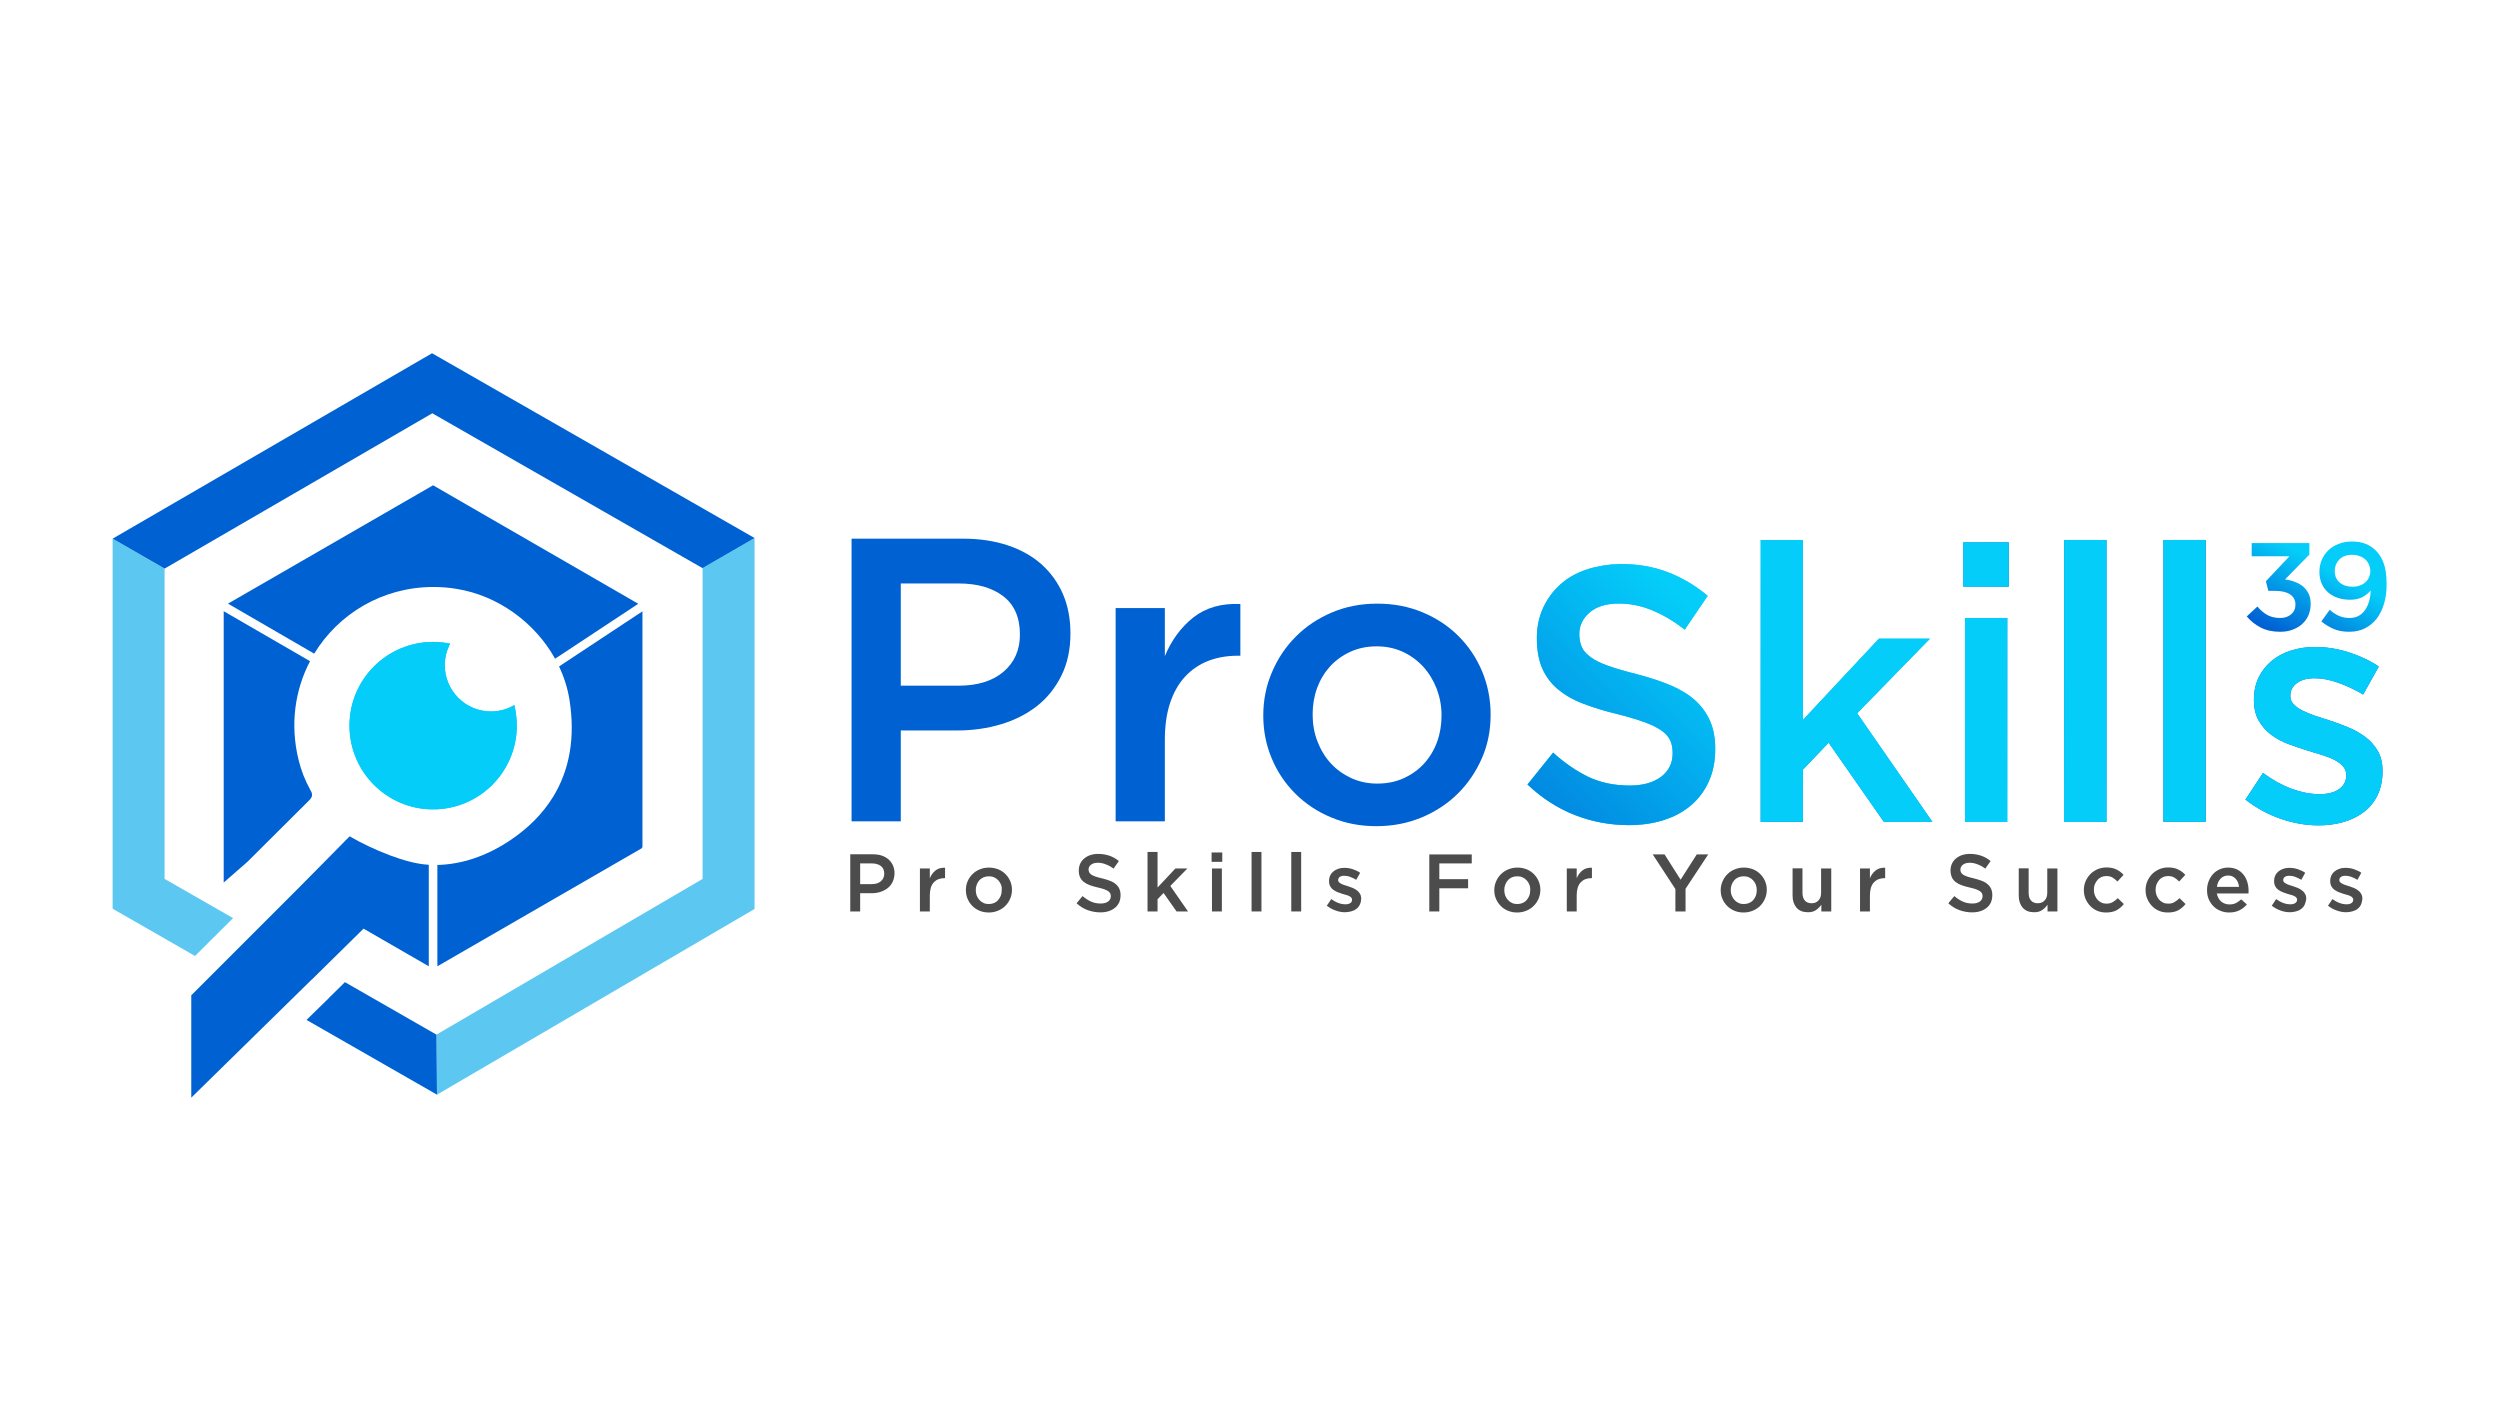
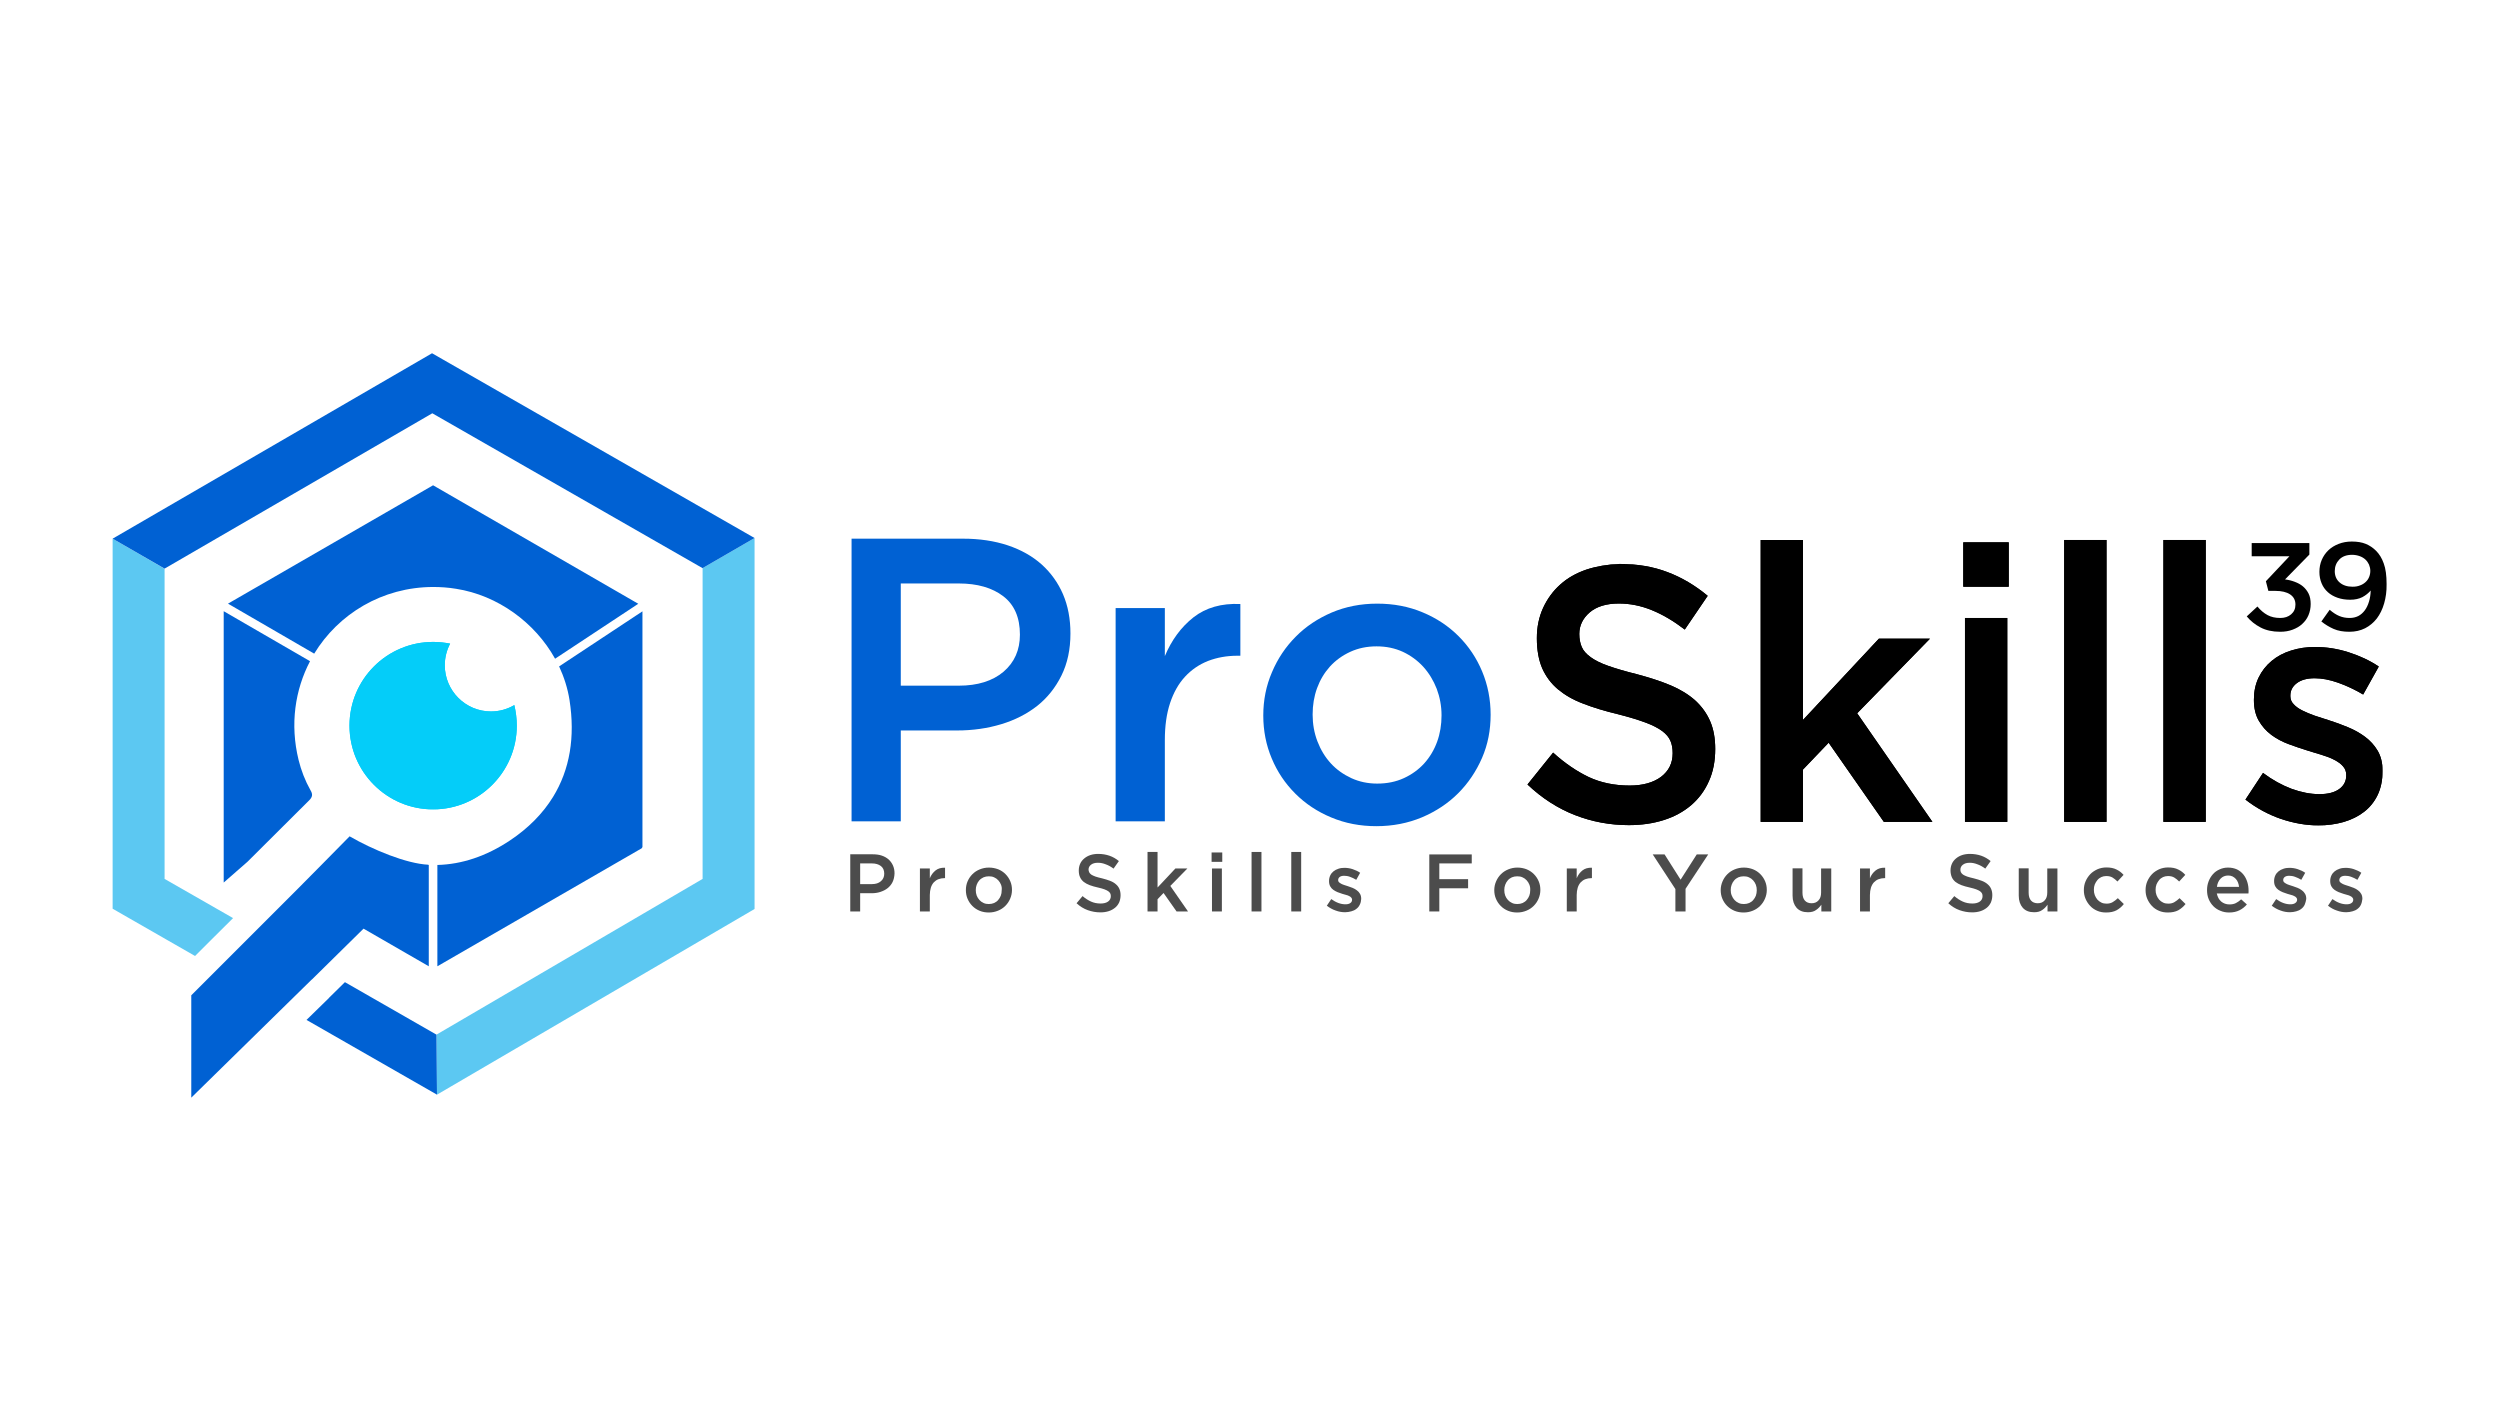
<svg xmlns="http://www.w3.org/2000/svg" xmlns:xlink="http://www.w3.org/1999/xlink" version="1.1" id="Layer_1" x="0px" y="0px" viewBox="0 0 1920 1080" style="enable-background:new 0 0 1920 1080;" xml:space="preserve">
  <style type="text/css">
	.st0{fill:#5CC8F2;}
	.st1{fill:#4C4C4C;}
	.st2{fill:#0061D3;}
	.st3{clip-path:url(#SVGID_3_);fill:url(#SVGID_4_);}
	.st4{clip-path:url(#SVGID_7_);fill:url(#SVGID_8_);}
	.st5{clip-path:url(#SVGID_11_);fill:url(#SVGID_12_);}
	.st6{clip-path:url(#SVGID_15_);fill:url(#SVGID_16_);}
	.st7{clip-path:url(#SVGID_19_);fill:url(#SVGID_20_);}
	.st8{clip-path:url(#SVGID_23_);fill:url(#SVGID_24_);}
	.st9{fill:url(#SVGID_25_);}
	.st10{fill:url(#SVGID_26_);}
	.st11{clip-path:url(#SVGID_28_);fill:#04CDF9;}
</style>
  <path class="st0" d="M126.4,675l52.6,30.1c-5.4,5.3-10.9,10.9-16.5,16.4l-12.7,12.7l-63.3-36.3V413.7l39.9,23.1V675z" />
  <path class="st1" d="M685.5,677.4c-0.9,1.9-2.2,3.4-3.8,4.7c-1.6,1.3-3.5,2.2-5.6,2.9c-2.1,0.7-4.4,1-6.8,1h-8.7V700h-7.6v-43.9  h17.3c2.5,0,4.9,0.3,6.9,1c2.1,0.7,3.8,1.7,5.3,3c1.4,1.3,2.5,2.8,3.3,4.6c0.8,1.8,1.2,3.8,1.2,6.1  C686.9,673.4,686.4,675.5,685.5,677.4 M676.5,665.1c-1.7-1.3-4-2-6.9-2h-9V679h9c2.9,0,5.2-0.7,6.9-2.2c1.7-1.4,2.6-3.4,2.6-5.8  C679.1,668.4,678.2,666.4,676.5,665.1" />
  <path class="st1" d="M714.1,700h-7.6V667h7.6v7.5c1-2.5,2.5-4.5,4.4-6c1.9-1.5,4.3-2.2,7.3-2.1v8h-0.4c-1.7,0-3.2,0.3-4.6,0.8  c-1.4,0.5-2.6,1.4-3.6,2.4c-1,1.1-1.8,2.5-2.3,4.1c-0.5,1.7-0.8,3.6-0.8,5.7V700z" />
  <path class="st1" d="M775.8,690.2c-0.9,2.1-2.1,3.9-3.7,5.5c-1.6,1.6-3.4,2.8-5.6,3.7c-2.2,0.9-4.5,1.4-7.1,1.4  c-2.5,0-4.8-0.4-7-1.3c-2.2-0.9-4-2.1-5.6-3.7c-1.6-1.6-2.8-3.4-3.7-5.5c-0.9-2.1-1.3-4.3-1.3-6.7c0-2.4,0.4-4.6,1.3-6.7  c0.9-2.1,2.1-3.9,3.7-5.5c1.6-1.6,3.4-2.8,5.6-3.7c2.2-0.9,4.5-1.4,7.1-1.4c2.6,0,4.9,0.5,7.1,1.3c2.2,0.9,4,2.1,5.6,3.7  c1.6,1.6,2.8,3.4,3.7,5.5c0.9,2.1,1.3,4.3,1.3,6.7C777.2,685.9,776.7,688.1,775.8,690.2 M768.8,679.5c-0.5-1.3-1.2-2.4-2.1-3.4  c-0.9-1-2-1.8-3.2-2.3c-1.2-0.6-2.6-0.8-4.1-0.8c-1.5,0-2.9,0.3-4.1,0.8c-1.2,0.6-2.3,1.3-3.2,2.3c-0.9,1-1.5,2.1-2,3.4  c-0.5,1.3-0.7,2.6-0.7,4.1c0,1.5,0.2,2.8,0.7,4.2c0.5,1.3,1.2,2.4,2.1,3.4c0.9,1,1.9,1.7,3.2,2.3c1.2,0.6,2.6,0.8,4,0.8  c1.5,0,2.9-0.3,4.1-0.8c1.2-0.6,2.3-1.3,3.1-2.3c0.9-1,1.5-2.1,2-3.3c0.5-1.3,0.7-2.6,0.7-4.1C769.5,682.2,769.3,680.8,768.8,679.5" />
  <path class="st1" d="M836.5,669.9c0.3,0.6,0.8,1.2,1.6,1.8c0.8,0.5,1.8,1,3.2,1.5c1.4,0.5,3.1,0.9,5.2,1.4c2.3,0.6,4.3,1.2,6.1,1.9  c1.8,0.7,3.3,1.6,4.4,2.6c1.2,1,2.1,2.2,2.7,3.6c0.6,1.4,0.9,3,0.9,4.8c0,2.1-0.4,3.9-1.1,5.6c-0.8,1.6-1.8,3-3.2,4.1  c-1.4,1.1-3,2-4.9,2.6c-1.9,0.6-4,0.9-6.3,0.9c-3.4,0-6.6-0.6-9.7-1.7c-3.1-1.1-6-2.9-8.6-5.3l4.6-5.5c2.1,1.8,4.3,3.2,6.5,4.2  c2.2,1,4.6,1.5,7.4,1.5c2.4,0,4.3-0.5,5.7-1.5c1.4-1,2.1-2.4,2.1-4.1c0-0.8-0.1-1.5-0.4-2.1c-0.3-0.6-0.8-1.2-1.5-1.7  c-0.7-0.5-1.7-1-3-1.5c-1.3-0.5-2.9-0.9-5-1.4c-2.3-0.5-4.4-1.1-6.3-1.8c-1.8-0.7-3.3-1.5-4.6-2.5c-1.2-1-2.2-2.2-2.8-3.6  c-0.7-1.4-1-3.2-1-5.2c0-1.9,0.4-3.7,1.1-5.2c0.7-1.6,1.8-2.9,3.1-4c1.3-1.1,2.9-2,4.7-2.6c1.8-0.6,3.8-0.9,6-0.9  c3.2,0,6.1,0.5,8.7,1.4c2.6,0.9,5,2.3,7.2,4.1l-4.1,5.8c-2-1.5-4-2.6-6-3.3c-2-0.8-3.9-1.2-6-1.2c-2.3,0-4,0.5-5.3,1.5  c-1.3,1-1.9,2.3-1.9,3.7C836,668.5,836.2,669.3,836.5,669.9" />
  <polygon class="st1" points="912.4,700 903.6,700 893.6,685.8 889,690.6 889,700 881.3,700 881.3,654.3 889,654.3 889,681.6   902.7,667 911.9,667 898.8,680.4 " />
  <path class="st1" d="M930.5,654.7h8.2v7.2h-8.2V654.7z M930.8,667h7.6V700h-7.6V667z" />
  <rect x="961.2" y="654.3" class="st1" width="7.6" height="45.7" />
  <rect x="991.7" y="654.3" class="st1" width="7.6" height="45.7" />
  <path class="st1" d="M1044.3,694.8c-0.6,1.3-1.5,2.4-2.6,3.2c-1.1,0.9-2.4,1.5-3.9,1.9c-1.5,0.4-3.1,0.7-4.8,0.7  c-2.4,0-4.8-0.4-7.2-1.3c-2.4-0.8-4.7-2.1-6.8-3.7l3.4-5.1c1.8,1.3,3.6,2.3,5.5,3c1.9,0.7,3.6,1,5.4,1c1.6,0,2.9-0.3,3.8-1  c0.9-0.6,1.3-1.5,1.3-2.6V691c0-0.6-0.2-1.2-0.6-1.6c-0.4-0.5-0.9-0.9-1.6-1.2c-0.7-0.4-1.5-0.7-2.4-0.9c-0.9-0.3-1.8-0.5-2.8-0.8  c-1.2-0.4-2.4-0.8-3.7-1.3c-1.2-0.5-2.3-1.1-3.3-1.8c-1-0.7-1.8-1.6-2.4-2.7c-0.6-1.1-0.9-2.4-0.9-4v-0.1c0-1.5,0.3-2.9,0.9-4.2  c0.6-1.3,1.4-2.3,2.5-3.2c1.1-0.9,2.3-1.5,3.8-2c1.4-0.5,3-0.7,4.6-0.7c2.1,0,4.2,0.3,6.3,1c2.1,0.7,4.1,1.6,5.8,2.8l-3,5.4  c-1.6-1-3.2-1.7-4.8-2.3c-1.6-0.6-3.1-0.8-4.5-0.8c-1.5,0-2.6,0.3-3.4,0.9c-0.8,0.6-1.2,1.4-1.2,2.4v0.1c0,0.6,0.2,1.1,0.6,1.5  c0.4,0.4,1,0.8,1.7,1.2c0.7,0.4,1.5,0.7,2.4,1c0.9,0.3,1.8,0.6,2.8,0.9c1.2,0.4,2.4,0.8,3.6,1.3c1.2,0.5,2.3,1.1,3.3,1.9  c1,0.7,1.8,1.6,2.4,2.7c0.6,1,0.9,2.3,0.9,3.8v0.1C1045.3,692,1045,693.5,1044.3,694.8" />
  <polygon class="st1" points="1130.3,663.1 1105.4,663.1 1105.4,675.2 1127.5,675.2 1127.5,682.2 1105.4,682.2 1105.4,700   1097.7,700 1097.7,656.2 1130.3,656.2 " />
  <path class="st1" d="M1181.6,690.2c-0.9,2.1-2.1,3.9-3.7,5.5c-1.6,1.6-3.4,2.8-5.6,3.7c-2.2,0.9-4.5,1.4-7.1,1.4  c-2.5,0-4.8-0.4-7-1.3c-2.2-0.9-4-2.1-5.6-3.7c-1.6-1.6-2.8-3.4-3.7-5.5c-0.9-2.1-1.3-4.3-1.3-6.7c0-2.4,0.5-4.6,1.4-6.7  c0.9-2.1,2.1-3.9,3.7-5.5c1.6-1.6,3.4-2.8,5.6-3.7c2.2-0.9,4.5-1.4,7.1-1.4c2.6,0,4.9,0.5,7,1.3c2.2,0.9,4,2.1,5.6,3.7  c1.6,1.6,2.8,3.4,3.7,5.5c0.9,2.1,1.3,4.3,1.3,6.7C1183,685.9,1182.5,688.1,1181.6,690.2 M1174.6,679.5c-0.5-1.3-1.2-2.4-2.1-3.4  c-0.9-1-2-1.8-3.2-2.3c-1.2-0.6-2.6-0.8-4.1-0.8c-1.5,0-2.9,0.3-4.1,0.8c-1.2,0.6-2.3,1.3-3.1,2.3c-0.9,1-1.5,2.1-2,3.4  c-0.5,1.3-0.7,2.6-0.7,4.1c0,1.5,0.2,2.8,0.7,4.2c0.5,1.3,1.2,2.4,2.1,3.4c0.9,1,1.9,1.7,3.2,2.3c1.2,0.6,2.6,0.8,4,0.8  c1.5,0,2.9-0.3,4.1-0.8c1.2-0.6,2.3-1.3,3.1-2.3c0.9-1,1.5-2.1,2-3.3c0.5-1.3,0.7-2.6,0.7-4.1  C1175.3,682.2,1175.1,680.8,1174.6,679.5" />
  <path class="st1" d="M1210.9,700h-7.6V667h7.6v7.5c1-2.5,2.5-4.5,4.4-6c1.9-1.5,4.3-2.2,7.3-2.1v8h-0.4c-1.7,0-3.2,0.3-4.6,0.8  c-1.4,0.5-2.6,1.4-3.6,2.4c-1,1.1-1.8,2.5-2.3,4.1c-0.5,1.7-0.8,3.6-0.8,5.7V700z" />
  <polygon class="st1" points="1294.5,700 1286.7,700 1286.7,682.8 1269.3,656.2 1278.4,656.2 1290.7,675.6 1303.1,656.2   1311.9,656.2 1294.5,682.6 " />
  <path class="st1" d="M1355.5,690.2c-0.9,2.1-2.1,3.9-3.7,5.5c-1.6,1.6-3.4,2.8-5.6,3.7c-2.2,0.9-4.5,1.4-7.1,1.4  c-2.5,0-4.8-0.4-7-1.3c-2.1-0.9-4-2.1-5.6-3.7c-1.6-1.6-2.8-3.4-3.7-5.5c-0.9-2.1-1.3-4.3-1.3-6.7c0-2.4,0.5-4.6,1.4-6.7  c0.9-2.1,2.1-3.9,3.7-5.5c1.6-1.6,3.4-2.8,5.6-3.7c2.2-0.9,4.5-1.4,7.1-1.4c2.5,0,4.9,0.5,7,1.3c2.2,0.9,4,2.1,5.6,3.7  c1.6,1.6,2.8,3.4,3.7,5.5c0.9,2.1,1.3,4.3,1.3,6.7C1356.9,685.9,1356.4,688.1,1355.5,690.2 M1348.5,679.5c-0.5-1.3-1.2-2.4-2.1-3.4  c-0.9-1-2-1.8-3.2-2.3c-1.2-0.6-2.6-0.8-4.1-0.8c-1.5,0-2.9,0.3-4.1,0.8c-1.2,0.6-2.3,1.3-3.1,2.3c-0.9,1-1.5,2.1-2,3.4  c-0.5,1.3-0.7,2.6-0.7,4.1c0,1.5,0.2,2.8,0.8,4.2c0.5,1.3,1.2,2.4,2.1,3.4c0.9,1,1.9,1.7,3.2,2.3c1.2,0.6,2.6,0.8,4,0.8  c1.5,0,2.9-0.3,4.1-0.8c1.2-0.6,2.3-1.3,3.1-2.3c0.9-1,1.5-2.1,2-3.3c0.4-1.3,0.7-2.6,0.7-4.1C1349.2,682.2,1349,680.8,1348.5,679.5  " />
  <path class="st1" d="M1398.8,667h7.6V700h-7.6v-5.2c-1.1,1.6-2.4,3-4.1,4.1c-1.6,1.2-3.7,1.7-6.2,1.7c-3.8,0-6.6-1.1-8.7-3.4  c-2-2.3-3.1-5.4-3.1-9.3v-21h7.6v18.7c0,2.6,0.6,4.6,1.8,6c1.2,1.4,3,2.1,5.2,2.1c2.2,0,4-0.7,5.3-2.2c1.4-1.4,2-3.5,2-6V667z" />
  <path class="st1" d="M1436.1,700h-7.6V667h7.6v7.5c1-2.5,2.5-4.5,4.4-6c1.9-1.5,4.3-2.2,7.3-2.1v8h-0.4c-1.7,0-3.2,0.3-4.6,0.8  c-1.4,0.5-2.6,1.4-3.6,2.4c-1,1.1-1.8,2.5-2.3,4.1c-0.5,1.7-0.8,3.6-0.8,5.7V700z" />
  <path class="st1" d="M1506,669.9c0.3,0.6,0.8,1.2,1.6,1.8c0.8,0.5,1.8,1,3.2,1.5c1.4,0.5,3.1,0.9,5.2,1.4c2.3,0.6,4.3,1.2,6.1,1.9  c1.8,0.7,3.3,1.6,4.4,2.6c1.2,1,2.1,2.2,2.7,3.6c0.6,1.4,0.9,3,0.9,4.8c0,2.1-0.4,3.9-1.1,5.6c-0.8,1.6-1.8,3-3.2,4.1  c-1.4,1.1-3,2-4.9,2.6c-1.9,0.6-4,0.9-6.3,0.9c-3.4,0-6.6-0.6-9.7-1.7c-3.1-1.1-6-2.9-8.6-5.3l4.6-5.5c2.1,1.8,4.3,3.2,6.5,4.2  c2.2,1,4.6,1.5,7.4,1.5c2.4,0,4.3-0.5,5.7-1.5c1.4-1,2.1-2.4,2.1-4.1c0-0.8-0.1-1.5-0.4-2.1c-0.3-0.6-0.8-1.2-1.5-1.7  c-0.7-0.5-1.7-1-3-1.5c-1.3-0.5-2.9-0.9-5-1.4c-2.3-0.5-4.4-1.1-6.3-1.8c-1.8-0.7-3.3-1.5-4.6-2.5c-1.2-1-2.2-2.2-2.8-3.6  c-0.6-1.4-1-3.2-1-5.2c0-1.9,0.4-3.7,1.1-5.2c0.7-1.6,1.8-2.9,3.1-4c1.3-1.1,2.9-2,4.7-2.6c1.8-0.6,3.8-0.9,6-0.9  c3.2,0,6.1,0.5,8.7,1.4c2.6,0.9,5,2.3,7.2,4.1l-4.1,5.8c-2-1.5-4-2.6-6-3.3c-2-0.8-3.9-1.2-5.9-1.2c-2.3,0-4,0.5-5.3,1.5  c-1.3,1-1.9,2.3-1.9,3.7C1505.5,668.5,1505.7,669.3,1506,669.9" />
  <path class="st1" d="M1572.5,667h7.6V700h-7.6v-5.2c-1.1,1.6-2.4,3-4.1,4.1c-1.6,1.2-3.7,1.7-6.2,1.7c-3.8,0-6.6-1.1-8.7-3.4  c-2-2.3-3.1-5.4-3.1-9.3v-21h7.6v18.7c0,2.6,0.6,4.6,1.8,6c1.2,1.4,3,2.1,5.2,2.1c2.2,0,4-0.7,5.3-2.2c1.4-1.4,2-3.5,2-6V667z" />
  <path class="st1" d="M1625.5,699.1c-2.1,1.1-4.7,1.7-8,1.7c-2.5,0-4.7-0.4-6.8-1.3c-2.1-0.9-3.9-2.1-5.4-3.7  c-1.5-1.6-2.7-3.4-3.6-5.5c-0.9-2.1-1.3-4.3-1.3-6.7c0-2.4,0.4-4.6,1.3-6.7c0.9-2.1,2.1-3.9,3.6-5.5c1.5-1.6,3.4-2.8,5.5-3.8  c2.1-0.9,4.4-1.4,6.9-1.4c3.1,0,5.7,0.5,7.8,1.6c2.1,1,3.9,2.4,5.4,4.1l-4.7,5.1c-1.2-1.2-2.4-2.2-3.7-3c-1.3-0.8-2.9-1.2-4.9-1.2  c-1.4,0-2.7,0.3-3.8,0.8c-1.2,0.6-2.2,1.3-3,2.3c-0.8,1-1.5,2.1-2,3.3c-0.5,1.3-0.7,2.6-0.7,4.1c0,1.5,0.2,2.9,0.7,4.2  c0.5,1.3,1.2,2.4,2,3.4c0.9,1,1.9,1.7,3.1,2.3c1.2,0.6,2.6,0.8,4,0.8c1.8,0,3.4-0.4,4.7-1.2c1.4-0.8,2.6-1.8,3.9-3l4.6,4.5  C1629.5,696.4,1627.6,697.9,1625.5,699.1" />
  <path class="st1" d="M1672.9,699.1c-2.1,1.1-4.7,1.7-8,1.7c-2.5,0-4.7-0.4-6.8-1.3c-2.1-0.9-3.9-2.1-5.4-3.7  c-1.5-1.6-2.7-3.4-3.6-5.5c-0.9-2.1-1.3-4.3-1.3-6.7c0-2.4,0.4-4.6,1.3-6.7c0.9-2.1,2.1-3.9,3.6-5.5c1.5-1.6,3.4-2.8,5.5-3.8  c2.1-0.9,4.4-1.4,6.9-1.4c3.1,0,5.7,0.5,7.8,1.6c2.1,1,3.9,2.4,5.4,4.1l-4.7,5.1c-1.2-1.2-2.4-2.2-3.7-3c-1.3-0.8-2.9-1.2-4.9-1.2  c-1.4,0-2.6,0.3-3.8,0.8c-1.2,0.6-2.2,1.3-3,2.3c-0.8,1-1.5,2.1-2,3.3c-0.5,1.3-0.7,2.6-0.7,4.1c0,1.5,0.2,2.9,0.7,4.2  c0.5,1.3,1.2,2.4,2,3.4c0.9,1,1.9,1.7,3.1,2.3c1.2,0.6,2.6,0.8,4,0.8c1.8,0,3.4-0.4,4.7-1.2c1.4-0.8,2.6-1.8,3.9-3l4.6,4.5  C1676.8,696.4,1675,697.9,1672.9,699.1" />
  <path class="st1" d="M1705.9,692.4c1.7,1.4,3.8,2.2,6.3,2.2c1.9,0,3.5-0.3,4.9-1c1.4-0.7,2.7-1.6,4.1-2.9l4.4,3.9  c-1.6,1.9-3.5,3.4-5.7,4.5c-2.2,1.1-4.8,1.7-7.9,1.7c-2.4,0-4.6-0.4-6.7-1.3c-2.1-0.8-3.9-2-5.4-3.5c-1.5-1.5-2.7-3.3-3.6-5.4  c-0.9-2.1-1.3-4.5-1.3-7c0-2.4,0.4-4.6,1.2-6.7c0.8-2.1,1.9-3.9,3.3-5.5c1.4-1.6,3.1-2.8,5.1-3.7c2-0.9,4.1-1.4,6.5-1.4  c2.6,0,4.9,0.5,6.9,1.4c2,1,3.6,2.3,4.9,3.9c1.3,1.6,2.3,3.5,3,5.7c0.7,2.2,1,4.4,1,6.8c0,0.3,0,0.7,0,1c0,0.3,0,0.7-0.1,1.1h-24.3  C1703.1,688.9,1704.2,691,1705.9,692.4 M1719.6,681.2c-0.1-1.2-0.4-2.3-0.8-3.4c-0.4-1.1-1-2-1.7-2.8c-0.7-0.8-1.6-1.4-2.5-1.9  c-1-0.5-2.1-0.7-3.4-0.7c-2.3,0-4.3,0.8-5.8,2.4c-1.5,1.6-2.5,3.7-2.8,6.3H1719.6z" />
  <path class="st1" d="M1770,694.8c-0.6,1.3-1.5,2.4-2.6,3.2c-1.1,0.9-2.4,1.5-3.9,1.9c-1.5,0.4-3.1,0.7-4.8,0.7  c-2.4,0-4.8-0.4-7.2-1.3c-2.4-0.8-4.7-2.1-6.8-3.7l3.4-5.1c1.8,1.3,3.6,2.3,5.5,3c1.9,0.7,3.6,1,5.4,1c1.6,0,2.9-0.3,3.8-1  c0.9-0.6,1.4-1.5,1.4-2.6V691c0-0.6-0.2-1.2-0.6-1.6c-0.4-0.5-0.9-0.9-1.6-1.2c-0.7-0.4-1.5-0.7-2.4-0.9c-0.9-0.3-1.8-0.5-2.8-0.8  c-1.2-0.4-2.4-0.8-3.7-1.3c-1.2-0.5-2.3-1.1-3.3-1.8c-1-0.7-1.8-1.6-2.4-2.7c-0.6-1.1-0.9-2.4-0.9-4v-0.1c0-1.5,0.3-2.9,0.9-4.2  c0.6-1.3,1.4-2.3,2.5-3.2c1.1-0.9,2.3-1.5,3.8-2c1.4-0.5,3-0.7,4.6-0.7c2.1,0,4.2,0.3,6.3,1c2.1,0.7,4.1,1.6,5.8,2.8l-3,5.4  c-1.6-1-3.2-1.7-4.8-2.3c-1.6-0.6-3.1-0.8-4.5-0.8c-1.5,0-2.6,0.3-3.4,0.9c-0.8,0.6-1.2,1.4-1.2,2.4v0.1c0,0.6,0.2,1.1,0.6,1.5  c0.4,0.4,1,0.8,1.7,1.2c0.7,0.4,1.5,0.7,2.4,1c0.9,0.3,1.8,0.6,2.8,0.9c1.2,0.4,2.4,0.8,3.6,1.3c1.2,0.5,2.3,1.1,3.3,1.9  c1,0.7,1.8,1.6,2.4,2.7c0.6,1,0.9,2.3,0.9,3.8v0.1C1770.9,692,1770.6,693.5,1770,694.8" />
  <path class="st1" d="M1813.2,694.8c-0.6,1.3-1.5,2.4-2.6,3.2c-1.1,0.9-2.4,1.5-3.9,1.9c-1.5,0.4-3.1,0.7-4.8,0.7  c-2.4,0-4.8-0.4-7.2-1.3c-2.5-0.8-4.7-2.1-6.8-3.7l3.4-5.1c1.8,1.3,3.6,2.3,5.5,3c1.9,0.7,3.6,1,5.4,1c1.6,0,2.9-0.3,3.8-1  c0.9-0.6,1.3-1.5,1.3-2.6V691c0-0.6-0.2-1.2-0.6-1.6c-0.4-0.5-0.9-0.9-1.6-1.2c-0.7-0.4-1.5-0.7-2.4-0.9c-0.9-0.3-1.8-0.5-2.8-0.8  c-1.2-0.4-2.4-0.8-3.7-1.3c-1.2-0.5-2.3-1.1-3.3-1.8c-1-0.7-1.8-1.6-2.4-2.7c-0.6-1.1-0.9-2.4-0.9-4v-0.1c0-1.5,0.3-2.9,0.9-4.2  c0.6-1.3,1.4-2.3,2.5-3.2c1.1-0.9,2.3-1.5,3.8-2c1.4-0.5,3-0.7,4.6-0.7c2.1,0,4.2,0.3,6.3,1c2.1,0.7,4.1,1.6,5.8,2.8l-3,5.4  c-1.6-1-3.2-1.7-4.8-2.3c-1.6-0.6-3.1-0.8-4.5-0.8c-1.5,0-2.6,0.3-3.4,0.9c-0.8,0.6-1.2,1.4-1.2,2.4v0.1c0,0.6,0.2,1.1,0.6,1.5  c0.4,0.4,1,0.8,1.7,1.2c0.7,0.4,1.5,0.7,2.4,1c0.9,0.3,1.8,0.6,2.8,0.9c1.2,0.4,2.4,0.8,3.6,1.3c1.2,0.5,2.3,1.1,3.3,1.9  c1,0.7,1.8,1.6,2.4,2.7c0.6,1,0.9,2.3,0.9,3.8v0.1C1814.1,692,1813.8,693.5,1813.2,694.8" />
  <path class="st2" d="M815.2,518.8c-4.6,9.3-10.8,17.1-18.6,23.3c-7.9,6.2-17.1,10.9-27.7,14.1c-10.6,3.2-21.9,4.8-33.9,4.8h-43.2  v69.8H654V413.7h85.6c12.6,0,24,1.7,34.3,5.1c10.2,3.4,18.9,8.3,26.1,14.7c7.1,6.4,12.6,14.1,16.4,22.9c3.8,8.9,5.7,18.9,5.7,30.1  C822.1,498.7,819.8,509.5,815.2,518.8 M770.5,457.9c-8.5-6.5-19.9-9.8-34.2-9.8h-44.5v78.5h44.5c14.5,0,26-3.6,34.4-10.7  c8.4-7.2,12.6-16.7,12.6-28.5C783.3,474.2,779,464.4,770.5,457.9" />
  <path class="st2" d="M894.6,630.8h-37.8V467h37.8v36.9c5.2-12.4,12.5-22.3,22-29.8c9.5-7.4,21.5-10.9,36-10.2v39.7h-2.2  c-8.3,0-15.8,1.4-22.6,4c-6.8,2.7-12.7,6.7-17.7,12.1c-5,5.4-8.8,12.2-11.5,20.3c-2.7,8.2-4,17.6-4,28.4V630.8z" />
  <path class="st2" d="M1138.2,582.1c-4.5,10.3-10.6,19.4-18.3,27.1c-7.8,7.8-17,13.9-27.8,18.5c-10.8,4.5-22.4,6.8-35.1,6.8  c-12.4,0-23.9-2.2-34.6-6.7c-10.6-4.4-19.8-10.5-27.6-18.3c-7.8-7.8-13.8-16.7-18.1-27c-4.3-10.2-6.5-21.2-6.5-33  c0-11.8,2.2-22.9,6.7-33.3c4.4-10.4,10.5-19.5,18.3-27.3c7.7-7.8,16.9-13.9,27.6-18.5c10.6-4.5,22.3-6.8,34.9-6.8  c12.6,0,24.2,2.2,34.9,6.7c10.6,4.4,19.8,10.5,27.6,18.3c7.8,7.8,13.8,16.8,18.1,27.1c4.3,10.3,6.5,21.4,6.5,33.2  S1142.7,571.7,1138.2,582.1 M1103.4,529c-2.5-6.4-5.9-12-10.3-16.9c-4.4-4.8-9.7-8.7-15.7-11.5c-6.1-2.8-12.8-4.2-20.2-4.2  c-7.4,0-14.1,1.4-20.2,4.2c-6.1,2.8-11.3,6.6-15.6,11.3c-4.3,4.8-7.6,10.3-9.9,16.6c-2.3,6.3-3.4,13.1-3.4,20.3s1.2,14.1,3.7,20.6  c2.5,6.5,5.9,12.1,10.3,16.9c4.4,4.8,9.7,8.5,15.7,11.3c6.1,2.8,12.7,4.2,19.9,4.2c7.6,0,14.4-1.4,20.5-4.2  c6.1-2.8,11.3-6.6,15.6-11.3c4.3-4.8,7.6-10.3,9.9-16.6c2.3-6.3,3.4-13.1,3.4-20.3S1105.8,535.4,1103.4,529" />
  <g>
    <defs>
      <path id="SVGID_1_" d="M1218.2,437.5c-7.8,2.7-14.5,6.5-20,11.5c-5.6,5-9.9,11-13.1,17.9c-3.2,7-4.8,14.7-4.8,23.2    c0,9.1,1.4,16.8,4.1,23.1c2.8,6.3,6.8,11.7,12,16.1c5.3,4.4,11.7,8.2,19.5,11.1c7.7,3,16.6,5.7,26.6,8.1    c8.7,2.2,15.8,4.4,21.2,6.4c5.4,2,9.7,4.2,12.8,6.5c3.1,2.3,5.3,4.9,6.4,7.6c1.2,2.8,1.7,5.9,1.7,9.5c0,7.6-3,13.6-8.9,18.1    c-5.9,4.4-14,6.7-24.1,6.7c-11.7,0-22.2-2.2-31.4-6.5c-9.2-4.4-18.4-10.6-27.4-18.8l-19.7,24.5c11.2,10.6,23.4,18.4,36.5,23.5    c13.1,5.1,26.9,7.7,41.3,7.7c9.8,0,18.7-1.3,26.9-3.9c8.2-2.6,15.1-6.4,21-11.4c5.8-5,10.4-11.1,13.6-18.4    c3.3-7.2,4.9-15.5,4.9-24.8c0-8.2-1.3-15.3-3.9-21.3c-2.6-6-6.4-11.3-11.4-15.9c-5-4.5-11.3-8.4-18.8-11.6c-7.6-3.2-16.3-6-26-8.6    c-8.9-2.2-16.3-4.4-22-6.4c-5.8-2-10.3-4.3-13.6-6.7c-3.3-2.4-5.6-5-6.8-7.8c-1.2-2.8-1.9-6.1-1.9-10c0-6.5,2.7-12,8-16.6    c5.3-4.5,12.8-6.8,22.4-6.8c8.5,0,17,1.7,25.3,5.1c8.4,3.4,16.8,8.4,25.3,14.9l17.6-25.9c-9.6-8-19.9-14.1-30.8-18.2    c-10.9-4.2-23.2-6.3-36.9-6.3C1234.5,433.5,1226,434.9,1218.2,437.5" />
    </defs>
    <linearGradient id="SVGID_2_" gradientUnits="userSpaceOnUse" x1="1513.23" y1="381.932" x2="1431.23" y2="428.932">
-       <stop offset="0" style="stop-color:#0061D3" />
-       <stop offset="1" style="stop-color:#04CDF9" />
+       <stop offset="0" style="stopColor:#0061D3" />
+       <stop offset="1" style="stopColor:#04CDF9" />
    </linearGradient>
    <use xlink:href="#SVGID_1_" style="overflow:visible;fill:url(#SVGID_2_);" />
    <clipPath id="SVGID_3_">
      <use xlink:href="#SVGID_1_" style="overflow:visible;" />
    </clipPath>
    <linearGradient id="SVGID_4_" gradientUnits="userSpaceOnUse" x1="1099.546" y1="682.536" x2="1305.036" y2="472.547">
-       <stop offset="0" style="stop-color:#0061D3" />
-       <stop offset="1" style="stop-color:#04CDF9" />
+       <stop offset="0" style="stopColor:#0061D3" />
+       <stop offset="1" style="stopColor:#04CDF9" />
    </linearGradient>
    <rect x="1173.1" y="433.5" class="st3" width="144.2" height="200.4" />
  </g>
  <g>
    <defs>
      <polygon id="SVGID_5_" points="1352.2,414.7 1352.2,631.2 1384.7,631.2 1384.7,591 1404.4,570.4 1446.8,631.2 1484.1,631.2     1426.3,547.8 1482.2,490.5 1443,490.5 1384.7,552.9 1384.7,414.7   " />
    </defs>
    <linearGradient id="SVGID_6_" gradientUnits="userSpaceOnUse" x1="1354.502" y1="592.551" x2="1433.998" y2="505.555">
-       <stop offset="0" style="stop-color:#0061D3" />
-       <stop offset="1" style="stop-color:#04CDF9" />
+       <stop offset="0" style="stopColor:#0061D3" />
+       <stop offset="1" style="stopColor:#04CDF9" />
    </linearGradient>
    <use xlink:href="#SVGID_5_" style="overflow:visible;fill:url(#SVGID_6_);" />
    <clipPath id="SVGID_7_">
      <use xlink:href="#SVGID_5_" style="overflow:visible;" />
    </clipPath>
    <linearGradient id="SVGID_8_" gradientUnits="userSpaceOnUse" x1="1462.196" y1="292.895" x2="1380.196" y2="339.895" gradientTransform="matrix(0 30.8676 30.8676 0 -27078.393 -10667.736)">
-       <stop offset="0" style="stop-color:#0061D3" />
-       <stop offset="1" style="stop-color:#04CDF9" />
+       <stop offset="0" style="stopColor:#0061D3" />
+       <stop offset="1" style="stopColor:#04CDF9" />
    </linearGradient>
    <rect x="1352.2" y="414.7" class="st4" width="131.9" height="216.5" />
  </g>
  <g>
    <defs>
      <path id="SVGID_9_" d="M1509.1,631.2h32.5V474.6h-32.5V631.2z M1507.8,450.6h34.9v-34.1h-34.9V450.6z" />
    </defs>
    <linearGradient id="SVGID_10_" gradientUnits="userSpaceOnUse" x1="1577.283" y1="493.685" x2="1495.283" y2="540.685">
-       <stop offset="0" style="stop-color:#0061D3" />
-       <stop offset="1" style="stop-color:#04CDF9" />
+       <stop offset="0" style="stopColor:#0061D3" />
+       <stop offset="1" style="stopColor:#04CDF9" />
    </linearGradient>
    <use xlink:href="#SVGID_9_" style="overflow:visible;fill:url(#SVGID_10_);" />
    <clipPath id="SVGID_11_">
      <use xlink:href="#SVGID_9_" style="overflow:visible;" />
    </clipPath>
    <linearGradient id="SVGID_12_" gradientUnits="userSpaceOnUse" x1="1463.495" y1="295.162" x2="1381.495" y2="342.162" gradientTransform="matrix(0 30.8676 30.8676 0 -27063.746 -10667.736)">
-       <stop offset="0" style="stop-color:#0061D3" />
-       <stop offset="1" style="stop-color:#04CDF9" />
+       <stop offset="0" style="stopColor:#0061D3" />
+       <stop offset="1" style="stopColor:#04CDF9" />
    </linearGradient>
    <rect x="1507.8" y="416.5" class="st5" width="34.9" height="214.7" />
  </g>
  <g>
    <defs>
      <rect id="SVGID_13_" x="1585.3" y="414.7" width="32.5" height="216.5" />
    </defs>
    <linearGradient id="SVGID_14_" gradientUnits="userSpaceOnUse" x1="1595.907" y1="526.178" x2="1513.907" y2="573.178">
-       <stop offset="0" style="stop-color:#0061D3" />
-       <stop offset="1" style="stop-color:#04CDF9" />
+       <stop offset="0" style="stopColor:#0061D3" />
+       <stop offset="1" style="stopColor:#04CDF9" />
    </linearGradient>
    <use xlink:href="#SVGID_13_" style="overflow:visible;fill:url(#SVGID_14_);" />
    <clipPath id="SVGID_15_">
      <use xlink:href="#SVGID_13_" style="overflow:visible;" />
    </clipPath>
    <linearGradient id="SVGID_16_" gradientUnits="userSpaceOnUse" x1="1464.409" y1="296.757" x2="1382.409" y2="343.757" gradientTransform="matrix(0 30.8676 30.8676 0 -27053.309 -10667.736)">
-       <stop offset="0" style="stop-color:#0061D3" />
-       <stop offset="1" style="stop-color:#04CDF9" />
+       <stop offset="0" style="stopColor:#0061D3" />
+       <stop offset="1" style="stopColor:#04CDF9" />
    </linearGradient>
    <rect x="1585.3" y="414.7" class="st6" width="32.5" height="216.5" />
  </g>
  <g>
    <defs>
      <rect id="SVGID_17_" x="1661.5" y="414.7" width="32.5" height="216.5" />
    </defs>
    <linearGradient id="SVGID_18_" gradientUnits="userSpaceOnUse" x1="1614.749" y1="559.052" x2="1532.749" y2="606.052">
-       <stop offset="0" style="stop-color:#0061D3" />
-       <stop offset="1" style="stop-color:#04CDF9" />
+       <stop offset="0" style="stopColor:#0061D3" />
+       <stop offset="1" style="stopColor:#04CDF9" />
    </linearGradient>
    <use xlink:href="#SVGID_17_" style="overflow:visible;fill:url(#SVGID_18_);" />
    <clipPath id="SVGID_19_">
      <use xlink:href="#SVGID_17_" style="overflow:visible;" />
    </clipPath>
    <linearGradient id="SVGID_20_" gradientUnits="userSpaceOnUse" x1="1465.329" y1="298.361" x2="1383.329" y2="345.361" gradientTransform="matrix(0 30.8676 30.8676 0 -27042.889 -10667.736)">
-       <stop offset="0" style="stop-color:#0061D3" />
-       <stop offset="1" style="stop-color:#04CDF9" />
+       <stop offset="0" style="stopColor:#0061D3" />
+       <stop offset="1" style="stopColor:#04CDF9" />
    </linearGradient>
    <rect x="1661.5" y="414.7" class="st7" width="32.5" height="216.5" />
  </g>
  <g>
    <defs>
      <path id="SVGID_21_" d="M1759.6,499.6c-5.8,1.8-10.8,4.5-15,8c-4.2,3.5-7.6,7.8-10,12.8c-2.4,5-3.6,10.6-3.6,16.8v0.5    c0,6.3,1.3,11.6,3.8,15.9c2.5,4.3,5.7,7.9,9.6,10.8c3.9,2.9,8.4,5.3,13.3,7.1c4.9,1.8,9.8,3.5,14.7,5c3.8,1.2,7.6,2.3,11.1,3.4    c3.6,1.1,6.8,2.3,9.5,3.8c2.7,1.4,4.9,3,6.5,4.9c1.6,1.8,2.4,4,2.4,6.5v0.5c0,4.3-1.8,7.8-5.4,10.4c-3.6,2.6-8.6,3.9-15.2,3.9    c-6.8,0-14-1.4-21.4-4.1c-7.4-2.8-14.7-6.8-21.9-12.2l-13.5,20.5c8.4,6.5,17.4,11.4,27.2,14.8c9.8,3.3,19.4,5,28.9,5    c6.8,0,13.3-0.9,19.3-2.6c6-1.8,11.2-4.3,15.7-7.8c4.4-3.4,7.9-7.7,10.4-12.9c2.5-5.2,3.8-11.3,3.8-18.3v-0.5    c0-6-1.3-11.1-3.8-15.3c-2.5-4.2-5.7-7.7-9.6-10.6c-3.9-2.9-8.3-5.4-13.2-7.4c-4.8-2-9.7-3.8-14.5-5.3c-3.8-1.2-7.6-2.4-11.1-3.6    c-3.6-1.3-6.8-2.6-9.5-4c-2.8-1.4-5-3-6.6-4.8c-1.7-1.7-2.5-3.8-2.5-6.1v-0.5c0-3.8,1.6-7,4.9-9.5c3.3-2.5,7.8-3.8,13.7-3.8    c5.5,0,11.5,1.1,18,3.4c6.5,2.3,12.9,5.3,19.3,9.1l12-21.5c-7-4.7-14.8-8.3-23.3-11c-8.5-2.7-16.9-4-25.3-4    C1771.5,496.8,1765.4,497.8,1759.6,499.6" />
    </defs>
    <linearGradient id="SVGID_22_" gradientUnits="userSpaceOnUse" x1="1658.371" y1="635.159" x2="1576.371" y2="682.159">
-       <stop offset="0" style="stop-color:#0061D3" />
-       <stop offset="1" style="stop-color:#04CDF9" />
+       <stop offset="0" style="stopColor:#0061D3" />
+       <stop offset="1" style="stopColor:#04CDF9" />
    </linearGradient>
    <use xlink:href="#SVGID_21_" style="overflow:visible;fill:url(#SVGID_22_);" />
    <clipPath id="SVGID_23_">
      <use xlink:href="#SVGID_21_" style="overflow:visible;" />
    </clipPath>
    <linearGradient id="SVGID_24_" gradientUnits="userSpaceOnUse" x1="1466.866" y1="301.043" x2="1384.866" y2="348.043" gradientTransform="matrix(0 30.8676 30.8676 0 -27029.32 -10667.736)">
-       <stop offset="0" style="stop-color:#0061D3" />
-       <stop offset="1" style="stop-color:#04CDF9" />
+       <stop offset="0" style="stopColor:#0061D3" />
+       <stop offset="1" style="stopColor:#04CDF9" />
    </linearGradient>
    <rect x="1724.4" y="496.8" class="st8" width="105.2" height="137" />
  </g>
  <linearGradient id="SVGID_25_" gradientUnits="userSpaceOnUse" x1="1733.533" y1="477.554" x2="1762.866" y2="422.887">
-     <stop offset="0" style="stop-color:#0061D3" />
-     <stop offset="1" style="stop-color:#04CDF9" />
+     <stop offset="0" style="stopColor:#0061D3" />
+     <stop offset="1" style="stopColor:#04CDF9" />
  </linearGradient>
  <path class="st9" d="M1729.3,427.3v-10.2h44.3v8.8l-18.7,19.1c2.6,0.3,5,0.9,7.4,1.8c2.4,0.9,4.5,2,6.3,3.5c1.8,1.5,3.3,3.4,4.4,5.6  c1.1,2.2,1.6,4.9,1.6,8c0,3.1-0.6,6-1.7,8.6c-1.1,2.6-2.7,4.8-4.8,6.7c-2,1.9-4.5,3.3-7.4,4.4c-2.9,1.1-6.1,1.6-9.5,1.6  c-5.9,0-10.9-1.1-15.1-3.3c-4.2-2.2-7.7-5-10.6-8.5l8.2-7.6c2.4,2.9,5,5.1,7.8,6.6c2.8,1.5,6,2.2,9.8,2.2c3.3,0,6.1-0.9,8.3-2.8  c2.2-1.9,3.3-4.3,3.3-7.5c0-3.4-1.4-6-4.1-7.8c-2.7-1.8-6.5-2.7-11.3-2.7h-5.4l-1.9-7.4l18.1-19.2H1729.3z" />
  <linearGradient id="SVGID_26_" gradientUnits="userSpaceOnUse" x1="1778.149" y1="501.495" x2="1807.482" y2="446.828">
-     <stop offset="0" style="stop-color:#0061D3" />
-     <stop offset="1" style="stop-color:#04CDF9" />
+     <stop offset="0" style="stopColor:#0061D3" />
+     <stop offset="1" style="stopColor:#04CDF9" />
  </linearGradient>
  <path class="st10" d="M1831,463.5c-1.3,4.5-3.2,8.3-5.6,11.5c-2.5,3.2-5.5,5.7-9,7.5c-3.6,1.8-7.6,2.7-12.1,2.7  c-4.7,0-8.7-0.7-12.1-2.2c-3.4-1.5-6.5-3.4-9.4-5.7l6.4-9c2.5,2.2,5,3.8,7.4,4.8c2.4,1,5,1.5,7.9,1.5c2.5,0,4.7-0.5,6.7-1.5  c1.9-1,3.6-2.5,5-4.4c1.4-1.9,2.4-4.1,3.2-6.7c0.8-2.6,1.2-5.4,1.3-8.5c-1.7,2-3.8,3.7-6.4,5.1c-2.6,1.3-5.7,2-9.3,2  c-3.6,0-6.8-0.5-9.7-1.5c-2.9-1-5.4-2.4-7.5-4.3c-2.1-1.9-3.7-4.1-4.8-6.8c-1.1-2.6-1.7-5.5-1.7-8.8c0-3.3,0.6-6.4,1.8-9.2  c1.2-2.8,2.9-5.3,5.1-7.4c2.2-2.1,4.8-3.7,7.9-4.9c3.1-1.2,6.4-1.8,10.1-1.8c4.2,0,7.8,0.6,10.7,1.8c2.9,1.2,5.5,2.9,7.9,5.3  c2.5,2.5,4.5,5.7,5.9,9.7c1.5,4,2.2,9.3,2.2,15.9C1833,454.1,1832.3,459,1831,463.5 M1819.4,433.6c-0.7-1.5-1.6-2.8-2.8-3.9  c-1.2-1.1-2.7-2-4.4-2.6c-1.7-0.6-3.6-1-5.8-1c-4.2,0-7.5,1.2-9.8,3.6c-2.3,2.4-3.5,5.4-3.5,8.9c0,3.6,1.2,6.5,3.7,8.7  c2.5,2.2,5.8,3.3,10,3.3c2.1,0,4-0.3,5.7-1c1.7-0.6,3.1-1.5,4.3-2.6c1.2-1.1,2.1-2.4,2.7-3.9c0.6-1.5,0.9-3,0.9-4.7  C1820.4,436.7,1820,435.1,1819.4,433.6" />
  <polygon class="st0" points="579.5,413.2 579.5,698.1 335.6,840.7 335.2,794.6 539.6,675 539.6,436.3 " />
  <polygon class="st2" points="579.5,413.2 539.6,436.3 539.5,436.3 332,317.4 126.4,436.7 86.5,413.7 331.8,271.3 " />
  <polygon class="st2" points="335.6,840.7 235.4,783.3 252.6,766.5 252.8,766.2 264.9,754.3 335.2,794.6 " />
  <path class="st2" d="M490.2,463.7l-63.9,42.2c-15.5-27.9-44.1-48.7-76-53.7c-6-1-11.9-1.4-17.7-1.4c-39.1,0.1-72.7,20.7-91.3,51.2  l-66.2-38.4l157.5-90.9h0v0L490.2,463.7z" />
  <path class="st2" d="M237.5,614.6c-15.8,15.7-31.6,31.5-47.4,47.2l-18.3,16V469.4l66.3,38.4c-11.5,22-15.5,48.4-8.8,75.8  c2,8.1,5,15.9,9.1,23.2C240.3,609.9,240.1,612,237.5,614.6" />
  <path class="st2" d="M493.4,469.5v181c-0.2,0.4-0.4,0.7-0.6,1l-156.9,90.6v-77.8c18.8-0.5,37.5-6.7,55.7-18.8  c14.3-9.5,25.3-20.8,33.1-33.4c13-21.1,17.1-46.2,12.7-74.4c-1.4-9-4.2-17.7-8-25.9L493.4,469.5z" />
  <path class="st2" d="M329.3,664.3v77.8l-50.1-28.9l-19.2,18.9l-20.4,20.1l-0.3,0.2l-92.4,90.6c0-24.3,0-56.3,0-78.6  c27-27,61.7-61.6,81-81c9.1-9.1,27.3-27.6,40.6-41.1c17.8,10.3,43.6,21,60.4,21.8C329,664.3,329.1,664.3,329.3,664.3" />
  <g>
    <defs>
      <path id="SVGID_27_" d="M268.4,557.3c0,35.5,28.7,64.3,64.2,64.3c35.5,0,64.3-28.8,64.3-64.3c0-5.4-0.7-10.7-1.9-15.8    c-5.3,3.1-11.4,4.9-17.9,4.9c-19.6,0-35.5-15.9-35.5-35.5c0-6,1.5-11.6,4.1-16.6c-4.2-0.8-8.5-1.3-13-1.3    C297.1,493,268.4,521.8,268.4,557.3" />
    </defs>
    <use xlink:href="#SVGID_27_" style="overflow:visible;fill:#04CDF9;" />
    <clipPath id="SVGID_28_">
      <use xlink:href="#SVGID_27_" style="overflow:visible;" />
    </clipPath>
    <rect x="268.4" y="493" class="st11" width="128.5" height="128.5" />
  </g>
</svg>
